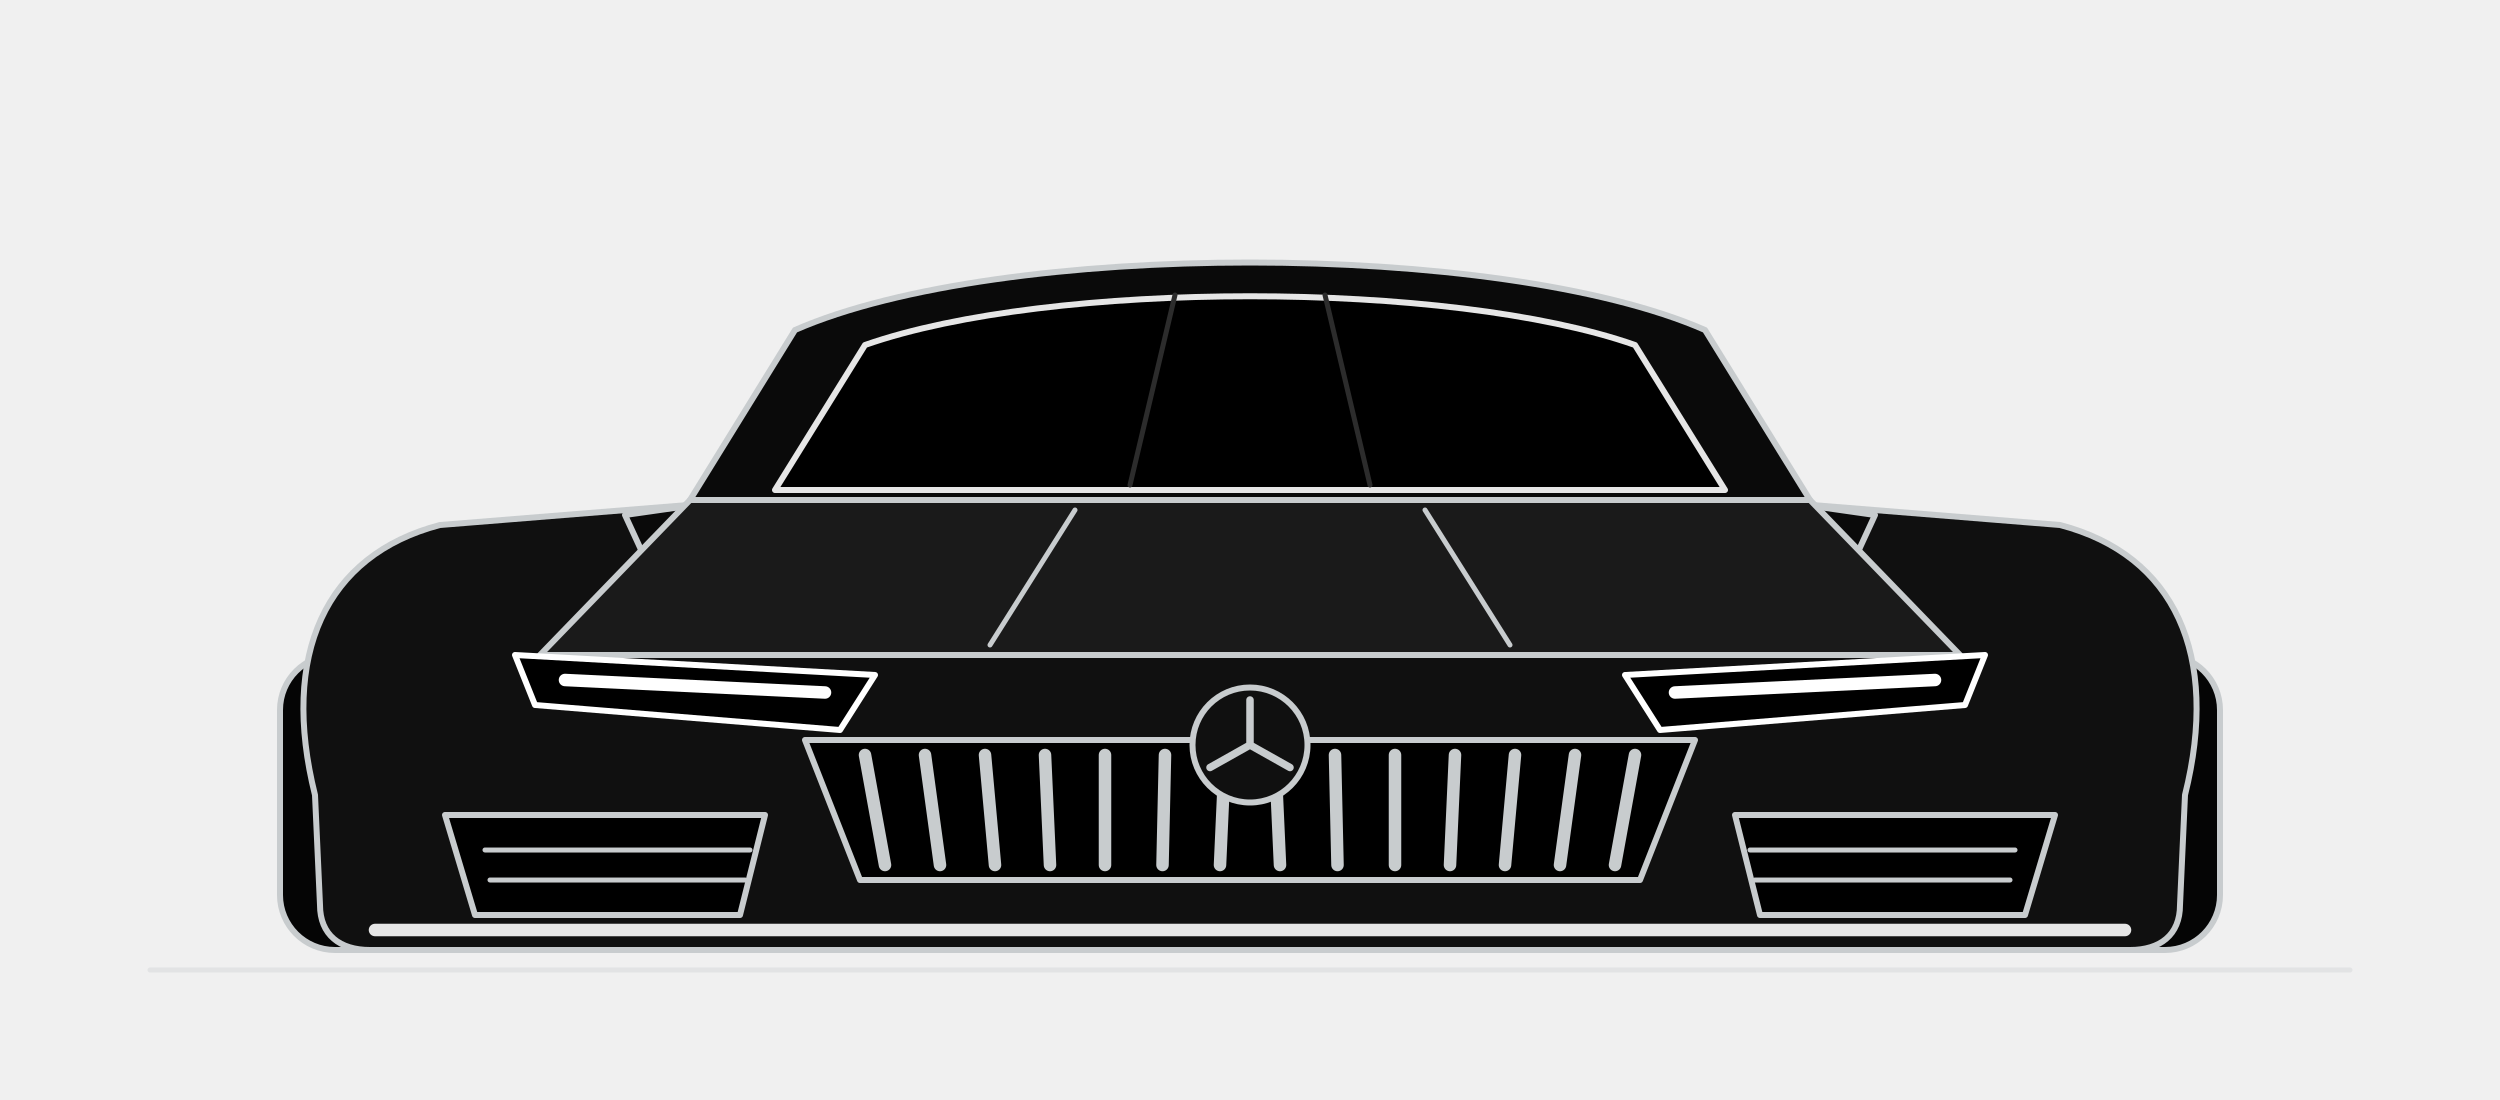
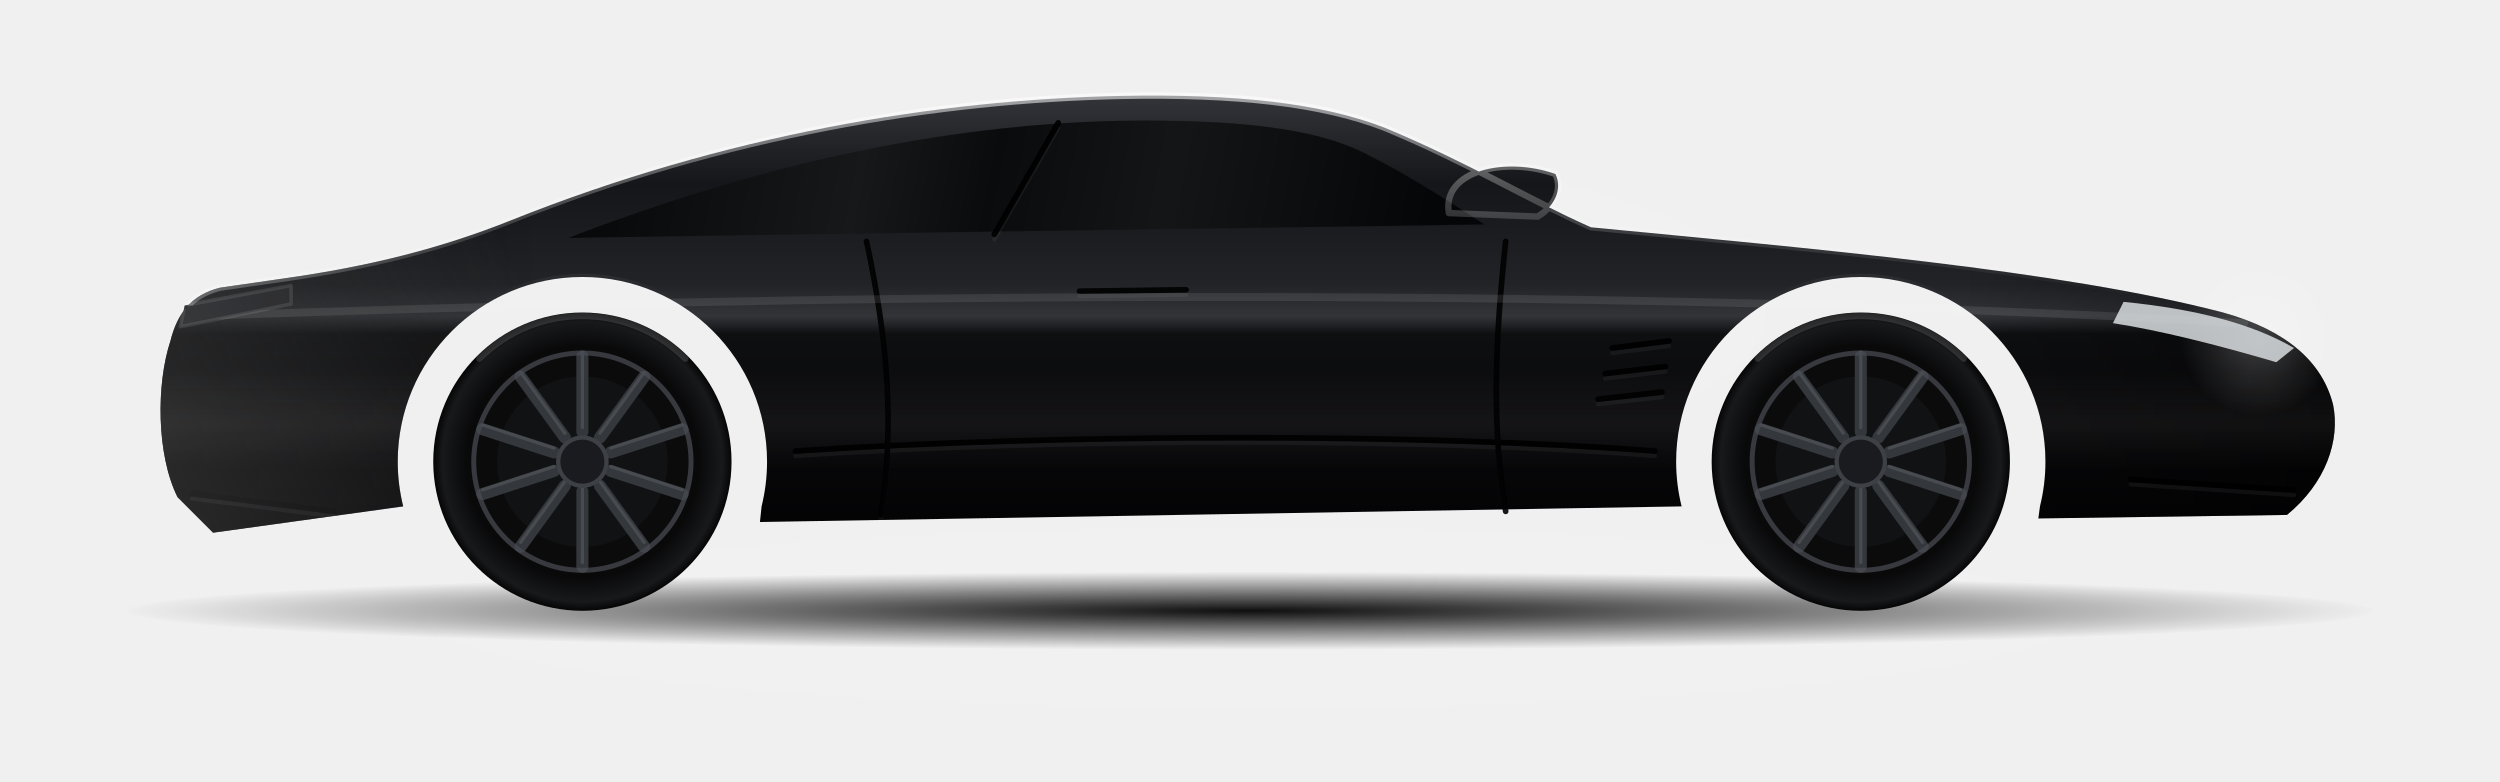
- <svg xmlns="http://www.w3.org/2000/svg" viewBox="0 0 1000 440" fill="none" stroke-linejoin="round" stroke-linecap="round">
-   <g stroke="#c8ccce" stroke-width="2.4">
-     <rect x="112" y="262" width="104" height="118" rx="22" fill="#050505" />
-     <rect x="784" y="262" width="104" height="118" rx="22" fill="#050505" />
-     <rect x="132" y="286" width="64" height="70" rx="12" fill="#0b0b0b" stroke="#e6e6e6" />
-     <rect x="804" y="286" width="64" height="70" rx="12" fill="#0b0b0b" stroke="#e6e6e6" />
-     <path d="M126 318 C112 262 130 222 176 210 L300 200 L700 200 L824 210 C870 222 888 262 874 318 L872 362 C872 374 864 380 852 380 L148 380 C136 380 128 374 128 362 Z" fill="#101010" />
-     <path d="M318 132 C400 96 600 96 682 132 L724 200 L276 200 Z" fill="#0a0a0a" />
-     <path d="M346 138 C420 112 580 112 654 138 L690 196 L310 196 Z" fill="#000000" stroke="#e6e6e6" />
-     <path d="M470 118 L452 194 M530 118 L548 194" stroke="#2c2c2c" stroke-width="2" />
-     <path d="M250 206 L292 200 L296 226 L262 232 Z" fill="#0a0a0a" />
-     <path d="M750 206 L708 200 L704 226 L738 232 Z" fill="#0a0a0a" />
-     <path d="M276 200 L724 200 L784 262 L216 262 Z" fill="#1a1a1a" />
-     <path d="M430 204 L396 258 M570 204 L604 258" stroke="#c8ccce" stroke-width="2" />
-     <path d="M206 262 L350 270 L336 292 L214 282 Z" fill="#000000" stroke="#ffffff" />
-     <path d="M794 262 L650 270 L664 292 L786 282 Z" fill="#000000" stroke="#ffffff" />
-     <path d="M226 272 L330 277" stroke="#ffffff" stroke-width="5" />
-     <path d="M774 272 L670 277" stroke="#ffffff" stroke-width="5" />
-     <path d="M322 296 L678 296 L656 352 L344 352 Z" fill="#000000" />
-     <g stroke="#c8ccce" stroke-width="5">
-       <path d="M346 302 L354 346 M370 302 L376 346 M394 302 L398 346 M418 302 L420 346 M442 302 L442 346 M466 302 L465 346 M490 302 L488 346" />
-       <path d="M510 302 L512 346 M534 302 L535 346 M558 302 L558 346 M582 302 L580 346 M606 302 L602 346 M630 302 L624 346 M654 302 L646 346" />
-     </g>
-     <circle cx="500" cy="298" r="23" fill="#101010" />
-     <path d="M500 280 L500 298 L484 307 M500 298 L516 307" stroke-width="3" />
-     <path d="M178 326 L306 326 L296 366 L190 366 Z" fill="#000000" />
-     <path d="M822 326 L694 326 L704 366 L810 366 Z" fill="#000000" />
-     <path d="M194 340 L300 340 M196 352 L298 352 M806 340 L700 340 M804 352 L702 352" stroke-width="2" />
-   </g>
-   <path d="M150 372 L850 372" stroke="#e6e6e6" stroke-width="5" />
-   <path d="M60 388 L940 388" stroke="#c8ccce" stroke-width="2" opacity=".35" />
+ <svg xmlns="http://www.w3.org/2000/svg" viewBox="0 18 352 110" fill="none" stroke-linecap="round" stroke-linejoin="round">
+   <defs>
+     <radialGradient id="back" cx="0" cy="0" r="1" gradientUnits="userSpaceOnUse" gradientTransform="translate(176 62) scale(185 58)">
+       <stop offset="0.000" stop-color="#fff" stop-opacity="0.055" />
+       <stop offset="1.000" stop-color="#fff" stop-opacity="0" />
+     </radialGradient>
+     <radialGradient id="spot" cx="0" cy="0" r="1" gradientUnits="userSpaceOnUse" gradientTransform="translate(176 105.0) scale(200 22)">
+       <stop offset="0.000" stop-color="#fff" stop-opacity="0.12" />
+       <stop offset="0.600" stop-color="#fff" stop-opacity="0.03" />
+       <stop offset="1.000" stop-color="#fff" stop-opacity="0" />
+     </radialGradient>
+     <radialGradient id="shadow" cx="0" cy="0" r="1" gradientUnits="userSpaceOnUse" gradientTransform="translate(176 104.0) scale(158 5.5)">
+       <stop offset="0.000" stop-color="#000" stop-opacity="0.94" />
+       <stop offset="1.000" stop-color="#000" stop-opacity="0" />
+     </radialGradient>
+     <radialGradient id="head" cx="0" cy="0" r="1" gradientUnits="userSpaceOnUse" gradientTransform="translate(318 65.5) scale(11 11)">
+       <stop offset="0.000" stop-color="#fff" stop-opacity="0.22" />
+       <stop offset="1.000" stop-color="#fff" stop-opacity="0" />
+     </radialGradient>
+     <linearGradient id="paint" x1="0" y1="30" x2="0" y2="93" gradientUnits="userSpaceOnUse">
+       <stop offset="0.000" stop-color="#36383d" />
+       <stop offset="0.222" stop-color="#151619" />
+       <stop offset="0.444" stop-color="#212327" />
+       <stop offset="0.516" stop-color="#323438" />
+       <stop offset="0.556" stop-color="#0e0f11" />
+       <stop offset="0.794" stop-color="#08080a" />
+       <stop offset="1.000" stop-color="#030304" />
+     </linearGradient>
+     <linearGradient id="ends" x1="20" y1="0" x2="332" y2="0" gradientUnits="userSpaceOnUse">
+       <stop offset="0.000" stop-color="#000" stop-opacity="0.59" />
+       <stop offset="0.180" stop-color="#000" stop-opacity="0" />
+       <stop offset="0.820" stop-color="#000" stop-opacity="0" />
+       <stop offset="1.000" stop-color="#000" stop-opacity="0.51" />
+     </linearGradient>
+     <linearGradient id="floorlight" x1="0" y1="70" x2="0" y2="84" gradientUnits="userSpaceOnUse">
+       <stop offset="0.000" stop-color="#fff" stop-opacity="0" />
+       <stop offset="0.550" stop-color="#fff" stop-opacity="0.045" />
+       <stop offset="1.000" stop-color="#fff" stop-opacity="0" />
+     </linearGradient>
+     <linearGradient id="sheen" x1="80" y1="30" x2="200" y2="54" gradientUnits="userSpaceOnUse">
+       <stop offset="0.000" stop-color="#fff" stop-opacity="0" />
+       <stop offset="0.350" stop-color="#fff" stop-opacity="0.07" />
+       <stop offset="0.500" stop-color="#fff" stop-opacity="0.02" />
+       <stop offset="0.700" stop-color="#fff" stop-opacity="0.06" />
+       <stop offset="1.000" stop-color="#fff" stop-opacity="0" />
+     </linearGradient>
+     <linearGradient id="rim" x1="0" y1="29" x2="0" y2="60" gradientUnits="userSpaceOnUse">
+       <stop offset="0.000" stop-color="#fff" stop-opacity="0.62" />
+       <stop offset="0.355" stop-color="#fff" stop-opacity="0.34" />
+       <stop offset="0.742" stop-color="#fff" stop-opacity="0.12" />
+       <stop offset="1.000" stop-color="#fff" stop-opacity="0" />
+     </linearGradient>
+     <radialGradient id="tyre">
+       <stop offset=".78" stop-color="#09090a" />
+       <stop offset=".94" stop-color="#18191b" />
+       <stop offset="1" stop-color="#060607" />
+     </radialGradient>
+     <linearGradient id="band" x1="-55" y1="75" x2="55" y2="20" gradientUnits="userSpaceOnUse">
+       <stop offset="0.000" stop-color="#fff" stop-opacity="0" />
+       <stop offset="0.500" stop-color="#fff" stop-opacity="0.16" />
+       <stop offset="1.000" stop-color="#fff" stop-opacity="0" />
+       <animateTransform attributeName="gradientTransform" type="translate" values="-80 0;432 0;432 0" keyTimes="0;0.467;1" calcMode="spline" keySplines=".45 0 .55 1;0 0 1 1" dur="9s" repeatCount="indefinite" />
+     </linearGradient>
+     <linearGradient id="bandglass" x1="-40" y1="75" x2="40" y2="20" gradientUnits="userSpaceOnUse">
+       <stop offset="0.000" stop-color="#fff" stop-opacity="0" />
+       <stop offset="0.500" stop-color="#fff" stop-opacity="0.2" />
+       <stop offset="1.000" stop-color="#fff" stop-opacity="0" />
+       <animateTransform attributeName="gradientTransform" type="translate" values="-80 0;432 0;432 0" keyTimes="0;0.467;1" calcMode="spline" keySplines=".45 0 .55 1;0 0 1 1" dur="9s" repeatCount="indefinite" />
+     </linearGradient>
+     <linearGradient id="edge" x1="-70" y1="0" x2="70" y2="0" gradientUnits="userSpaceOnUse">
+       <stop offset="0.000" stop-color="#fff" stop-opacity="0" />
+       <stop offset="0.500" stop-color="#fff" stop-opacity="0.45" />
+       <stop offset="1.000" stop-color="#fff" stop-opacity="0" />
+       <animateTransform attributeName="gradientTransform" type="translate" values="-80 0;432 0;432 0" keyTimes="0;0.467;1" calcMode="spline" keySplines=".45 0 .55 1;0 0 1 1" dur="9s" repeatCount="indefinite" />
+     </linearGradient>
+     <clipPath id="upper">
+       <rect width="352" height="61" />
+     </clipPath>
+   </defs>
+   <ellipse cx="176" cy="62" rx="185" ry="58" fill="url(#back)">
+     <animate attributeName="opacity" values=".88;1;.88" dur="8s" repeatCount="indefinite" calcMode="spline" keyTimes="0;.5;1" keySplines=".45 0 .55 1;.45 0 .55 1" />
+   </ellipse>
+   <ellipse cx="176" cy="105.0" rx="200" ry="22" fill="url(#spot)">
+     <animate attributeName="opacity" values=".88;1;.88" dur="8s" repeatCount="indefinite" calcMode="spline" keyTimes="0;.5;1" keySplines=".45 0 .55 1;.45 0 .55 1" />
+   </ellipse>
+   <ellipse cx="176" cy="104.0" rx="158" ry="5.5" fill="url(#shadow)" />
+   <path d="M30.00 93.00L25.00 88.00C22.00 82.00 22.00 72.00 24.00 66.00C25.00 62.00 27.00 59.50 31.00 58.50L40.00 57.20C52.00 55.50 62.00 53.00 72.00 49.00C102.00 37.00 132.00 32.00 158.00 31.50C174.00 31.20 186.00 32.50 195.00 36.00C207.00 41.00 215.00 46.00 224.00 50.00C255.00 53.00 290.00 56.00 313.00 62.00C322.00 64.50 327.00 69.00 328.50 75.00C329.50 80.00 327.50 86.00 322.00 90.50L287.00 91.00L287.23 89.30C287.73 87.28 288.00 85.17 288.00 83.00C288.00 68.64 276.36 57.00 262.00 57.00C247.64 57.00 236.00 68.64 236.00 83.00C236.00 85.17 236.27 87.28 236.77 89.30L107.00 91.50L107.23 89.30C107.73 87.28 108.00 85.17 108.00 83.00C108.00 68.64 96.36 57.00 82.00 57.00C67.64 57.00 56.00 68.64 56.00 83.00C56.00 85.17 56.27 87.28 56.77 89.30L30.00 93.00M204.00 48.00C203.00 42.00 212.00 40.00 219.00 42.50C220.00 44.50 219.00 47.00 216.50 48.50L204.00 48.00" fill="url(#paint)" />
+   <path d="M30.00 93.00L25.00 88.00C22.00 82.00 22.00 72.00 24.00 66.00C25.00 62.00 27.00 59.50 31.00 58.50L40.00 57.20C52.00 55.50 62.00 53.00 72.00 49.00C102.00 37.00 132.00 32.00 158.00 31.50C174.00 31.20 186.00 32.50 195.00 36.00C207.00 41.00 215.00 46.00 224.00 50.00C255.00 53.00 290.00 56.00 313.00 62.00C322.00 64.50 327.00 69.00 328.50 75.00C329.50 80.00 327.50 86.00 322.00 90.50L287.00 91.00L287.23 89.30C287.73 87.28 288.00 85.17 288.00 83.00C288.00 68.64 276.36 57.00 262.00 57.00C247.64 57.00 236.00 68.64 236.00 83.00C236.00 85.17 236.27 87.28 236.77 89.30L107.00 91.50L107.23 89.30C107.73 87.28 108.00 85.17 108.00 83.00C108.00 68.64 96.36 57.00 82.00 57.00C67.64 57.00 56.00 68.64 56.00 83.00C56.00 85.17 56.27 87.28 56.77 89.30L30.00 93.00" fill="url(#ends)" />
+   <path d="M30.00 93.00L25.00 88.00C22.00 82.00 22.00 72.00 24.00 66.00C25.00 62.00 27.00 59.50 31.00 58.50L40.00 57.20C52.00 55.50 62.00 53.00 72.00 49.00C102.00 37.00 132.00 32.00 158.00 31.50C174.00 31.20 186.00 32.50 195.00 36.00C207.00 41.00 215.00 46.00 224.00 50.00C255.00 53.00 290.00 56.00 313.00 62.00C322.00 64.50 327.00 69.00 328.50 75.00C329.50 80.00 327.50 86.00 322.00 90.50L287.00 91.00L287.23 89.30C287.73 87.28 288.00 85.17 288.00 83.00C288.00 68.64 276.36 57.00 262.00 57.00C247.64 57.00 236.00 68.64 236.00 83.00C236.00 85.17 236.27 87.28 236.77 89.30L107.00 91.50L107.23 89.30C107.73 87.28 108.00 85.17 108.00 83.00C108.00 68.64 96.36 57.00 82.00 57.00C67.64 57.00 56.00 68.64 56.00 83.00C56.00 85.17 56.27 87.28 56.77 89.30L30.00 93.00" fill="url(#floorlight)" />
+   <path d="M80.00 51.50C106.00 41.50 132.00 35.50 158.00 35.00C174.00 34.80 185.00 36.00 192.00 39.50C199.00 43.00 205.00 47.00 209.00 49.60C170.00 50.20 110.00 51.00 80.00 51.50" fill="#050607" />
+   <path d="M80.00 51.50C106.00 41.50 132.00 35.50 158.00 35.00C174.00 34.80 185.00 36.00 192.00 39.50C199.00 43.00 205.00 47.00 209.00 49.60C170.00 50.20 110.00 51.00 80.00 51.50" fill="url(#sheen)" />
+   <path d="M212.00 52.70C210.50 66.70 210.00 78.70 212.00 90.70M122.00 52.70C125.00 66.70 126.00 78.70 124.00 91.20M149.00 36.00L140.00 51.70M152.00 59.70L167.00 59.50M227.00 67.70L235.00 66.70M226.00 71.30L234.50 70.30M225.00 74.90L234.00 73.90M112.00 82.20C150.00 79.70 200.00 79.70 233.00 82.20M300.00 86.20L323.00 87.70M27.00 88.20L47.00 90.70" stroke="#fff" stroke-opacity=".05" stroke-width=".6" />
+   <path d="M212.00 52.00C210.50 66.00 210.00 78.00 212.00 90.00M122.00 52.00C125.00 66.00 126.00 78.00 124.00 90.50M149.00 35.30L140.00 51.00M152.00 59.00L167.00 58.80M227.00 67.00L235.00 66.00M226.00 70.60L234.50 69.60M225.00 74.20L234.00 73.20M112.00 81.50C150.00 79.00 200.00 79.00 233.00 81.50M300.00 85.50L323.00 87.00M27.00 87.50L47.00 90.00" stroke="#000" stroke-opacity=".9" stroke-width=".8" />
+   <path d="M28.00 62.50C110.00 59.50 220.00 58.00 316.00 63.50" stroke="#fff" stroke-opacity=".09" stroke-width="1.1" />
+   <path d="M30.00 93.00L25.00 88.00C22.00 82.00 22.00 72.00 24.00 66.00C25.00 62.00 27.00 59.50 31.00 58.50L40.00 57.20C52.00 55.50 62.00 53.00 72.00 49.00C102.00 37.00 132.00 32.00 158.00 31.50C174.00 31.20 186.00 32.50 195.00 36.00C207.00 41.00 215.00 46.00 224.00 50.00C255.00 53.00 290.00 56.00 313.00 62.00C322.00 64.50 327.00 69.00 328.50 75.00C329.50 80.00 327.50 86.00 322.00 90.50L287.00 91.00L287.23 89.30C287.73 87.28 288.00 85.17 288.00 83.00C288.00 68.64 276.36 57.00 262.00 57.00C247.64 57.00 236.00 68.64 236.00 83.00C236.00 85.17 236.27 87.28 236.77 89.30L107.00 91.50L107.23 89.30C107.73 87.28 108.00 85.17 108.00 83.00C108.00 68.64 96.36 57.00 82.00 57.00C67.64 57.00 56.00 68.64 56.00 83.00C56.00 85.17 56.27 87.28 56.77 89.30L30.00 93.00M204.00 48.00C203.00 42.00 212.00 40.00 219.00 42.50C220.00 44.50 219.00 47.00 216.50 48.50L204.00 48.00" stroke="url(#rim)" stroke-width=".9" />
+   <path d="M26.00 61.00L41.00 58.20L41.00 60.80L25.40 64.00L26.00 61.00" fill="#1c1d20" stroke="#fff" stroke-opacity=".1" stroke-width=".5" />
+   <circle cx="82.0" cy="83.0" r="21.0" fill="url(#tyre)" />
+   <circle cx="82.0" cy="83.0" r="15.5" fill="#0b0b0c" />
+   <circle cx="82.0" cy="83.0" r="12" fill="#111214" />
+   <path d="M82.00 78.80L82.00 68.20" stroke="#34373c" stroke-width="1.7" />
+   <path d="M82.00 78.20L82.00 67.60" stroke="#fff" stroke-opacity=".1" stroke-width=".45" />
+   <path d="M84.47 79.60L90.70 71.03" stroke="#34373c" stroke-width="1.7" />
+   <path d="M84.47 79.00L90.70 70.43" stroke="#fff" stroke-opacity=".1" stroke-width=".45" />
+   <path d="M85.99 81.70L96.08 78.43" stroke="#34373c" stroke-width="1.7" />
+   <path d="M85.99 81.10L96.08 77.83" stroke="#fff" stroke-opacity=".1" stroke-width=".45" />
+   <path d="M85.99 84.30L96.08 87.57" stroke="#34373c" stroke-width="1.7" />
+   <path d="M85.99 83.70L96.08 86.97" stroke="#fff" stroke-opacity=".1" stroke-width=".45" />
+   <path d="M84.47 86.40L90.70 94.97" stroke="#34373c" stroke-width="1.7" />
+   <path d="M84.47 85.80L90.70 94.37" stroke="#fff" stroke-opacity=".1" stroke-width=".45" />
+   <path d="M82.00 87.20L82.00 97.80" stroke="#34373c" stroke-width="1.7" />
+   <path d="M82.00 86.60L82.00 97.20" stroke="#fff" stroke-opacity=".1" stroke-width=".45" />
+   <path d="M79.53 86.40L73.30 94.97" stroke="#34373c" stroke-width="1.7" />
+   <path d="M79.53 85.80L73.30 94.37" stroke="#fff" stroke-opacity=".1" stroke-width=".45" />
+   <path d="M78.01 84.30L67.92 87.57" stroke="#34373c" stroke-width="1.7" />
+   <path d="M78.01 83.70L67.92 86.97" stroke="#fff" stroke-opacity=".1" stroke-width=".45" />
+   <path d="M78.01 81.70L67.92 78.43" stroke="#34373c" stroke-width="1.7" />
+   <path d="M78.01 81.10L67.92 77.83" stroke="#fff" stroke-opacity=".1" stroke-width=".45" />
+   <path d="M79.53 79.60L73.30 71.03" stroke="#34373c" stroke-width="1.7" />
+   <path d="M79.53 79.00L73.30 70.43" stroke="#fff" stroke-opacity=".1" stroke-width=".45" />
+   <circle cx="82.0" cy="83.0" r="15.3" stroke="#4b4e54" stroke-opacity=".7" stroke-width=".7" />
+   <circle cx="82.0" cy="83.0" r="3.4" fill="#1a1b1e" stroke="#3d4045" stroke-width=".6" />
+   <path d="M96.50 68.50A20.5 20.5 0 0 0 67.50 68.50" stroke="#fff" stroke-opacity=".13" stroke-width=".9" />
+   <circle cx="262.0" cy="83.0" r="21.0" fill="url(#tyre)" />
+   <circle cx="262.0" cy="83.0" r="15.5" fill="#0b0b0c" />
+   <circle cx="262.0" cy="83.0" r="12" fill="#111214" />
+   <path d="M262.00 78.80L262.00 68.20" stroke="#34373c" stroke-width="1.7" />
+   <path d="M262.00 78.20L262.00 67.60" stroke="#fff" stroke-opacity=".1" stroke-width=".45" />
+   <path d="M264.47 79.60L270.70 71.03" stroke="#34373c" stroke-width="1.7" />
+   <path d="M264.47 79.00L270.70 70.43" stroke="#fff" stroke-opacity=".1" stroke-width=".45" />
+   <path d="M265.99 81.70L276.08 78.43" stroke="#34373c" stroke-width="1.7" />
+   <path d="M265.99 81.10L276.08 77.83" stroke="#fff" stroke-opacity=".1" stroke-width=".45" />
+   <path d="M265.99 84.30L276.08 87.57" stroke="#34373c" stroke-width="1.7" />
+   <path d="M265.99 83.70L276.08 86.97" stroke="#fff" stroke-opacity=".1" stroke-width=".45" />
+   <path d="M264.47 86.40L270.70 94.97" stroke="#34373c" stroke-width="1.7" />
+   <path d="M264.47 85.80L270.70 94.37" stroke="#fff" stroke-opacity=".1" stroke-width=".45" />
+   <path d="M262.00 87.20L262.00 97.80" stroke="#34373c" stroke-width="1.7" />
+   <path d="M262.00 86.60L262.00 97.20" stroke="#fff" stroke-opacity=".1" stroke-width=".45" />
+   <path d="M259.53 86.40L253.30 94.97" stroke="#34373c" stroke-width="1.7" />
+   <path d="M259.53 85.80L253.30 94.37" stroke="#fff" stroke-opacity=".1" stroke-width=".45" />
+   <path d="M258.01 84.30L247.92 87.57" stroke="#34373c" stroke-width="1.7" />
+   <path d="M258.01 83.70L247.92 86.97" stroke="#fff" stroke-opacity=".1" stroke-width=".45" />
+   <path d="M258.01 81.70L247.92 78.43" stroke="#34373c" stroke-width="1.7" />
+   <path d="M258.01 81.10L247.92 77.83" stroke="#fff" stroke-opacity=".1" stroke-width=".45" />
+   <path d="M259.53 79.60L253.30 71.03" stroke="#34373c" stroke-width="1.7" />
+   <path d="M259.53 79.00L253.30 70.43" stroke="#fff" stroke-opacity=".1" stroke-width=".45" />
+   <circle cx="262.0" cy="83.0" r="15.3" stroke="#4b4e54" stroke-opacity=".7" stroke-width=".7" />
+   <circle cx="262.0" cy="83.0" r="3.4" fill="#1a1b1e" stroke="#3d4045" stroke-width=".6" />
+   <path d="M276.50 68.50A20.5 20.5 0 0 0 247.50 68.50" stroke="#fff" stroke-opacity=".13" stroke-width=".9" />
+   <ellipse cx="318" cy="65.5" rx="11" ry="11" fill="url(#head)">
+     <animate attributeName="opacity" values=".88;1;.88" dur="8s" repeatCount="indefinite" calcMode="spline" keyTimes="0;.5;1" keySplines=".45 0 .55 1;.45 0 .55 1" />
+   </ellipse>
+   <path d="M299.00 60.50C309.00 61.50 317.00 63.50 323.00 67.00L320.50 69.00C312.00 66.50 304.00 64.50 297.50 63.50L299.00 60.50" fill="#d7dadd" fill-opacity=".86" />
+   <path d="M30.00 93.00L25.00 88.00C22.00 82.00 22.00 72.00 24.00 66.00C25.00 62.00 27.00 59.50 31.00 58.50L40.00 57.20C52.00 55.50 62.00 53.00 72.00 49.00C102.00 37.00 132.00 32.00 158.00 31.50C174.00 31.20 186.00 32.50 195.00 36.00C207.00 41.00 215.00 46.00 224.00 50.00C255.00 53.00 290.00 56.00 313.00 62.00C322.00 64.50 327.00 69.00 328.50 75.00C329.50 80.00 327.50 86.00 322.00 90.50L287.00 91.00L287.23 89.30C287.73 87.28 288.00 85.17 288.00 83.00C288.00 68.64 276.36 57.00 262.00 57.00C247.64 57.00 236.00 68.64 236.00 83.00C236.00 85.17 236.27 87.28 236.77 89.30L107.00 91.50L107.23 89.30C107.73 87.28 108.00 85.17 108.00 83.00C108.00 68.64 96.36 57.00 82.00 57.00C67.64 57.00 56.00 68.64 56.00 83.00C56.00 85.17 56.27 87.28 56.77 89.30L30.00 93.00M204.00 48.00C203.00 42.00 212.00 40.00 219.00 42.50C220.00 44.50 219.00 47.00 216.50 48.50L204.00 48.00" fill="url(#band)" />
+   <path d="M80.00 51.50C106.00 41.50 132.00 35.50 158.00 35.00C174.00 34.80 185.00 36.00 192.00 39.50C199.00 43.00 205.00 47.00 209.00 49.60C170.00 50.20 110.00 51.00 80.00 51.50" fill="url(#bandglass)" />
+   <path d="M30.00 93.00L25.00 88.00C22.00 82.00 22.00 72.00 24.00 66.00C25.00 62.00 27.00 59.50 31.00 58.50L40.00 57.20C52.00 55.50 62.00 53.00 72.00 49.00C102.00 37.00 132.00 32.00 158.00 31.50C174.00 31.20 186.00 32.50 195.00 36.00C207.00 41.00 215.00 46.00 224.00 50.00C255.00 53.00 290.00 56.00 313.00 62.00C322.00 64.50 327.00 69.00 328.50 75.00C329.50 80.00 327.50 86.00 322.00 90.50L287.00 91.00L287.23 89.30C287.73 87.28 288.00 85.17 288.00 83.00C288.00 68.64 276.36 57.00 262.00 57.00C247.64 57.00 236.00 68.64 236.00 83.00C236.00 85.17 236.27 87.28 236.77 89.30L107.00 91.50L107.23 89.30C107.73 87.28 108.00 85.17 108.00 83.00C108.00 68.64 96.36 57.00 82.00 57.00C67.64 57.00 56.00 68.64 56.00 83.00C56.00 85.17 56.27 87.28 56.77 89.30L30.00 93.00M204.00 48.00C203.00 42.00 212.00 40.00 219.00 42.50C220.00 44.50 219.00 47.00 216.50 48.50L204.00 48.00" stroke="url(#edge)" stroke-width=".9" clip-path="url(#upper)" />
</svg>
